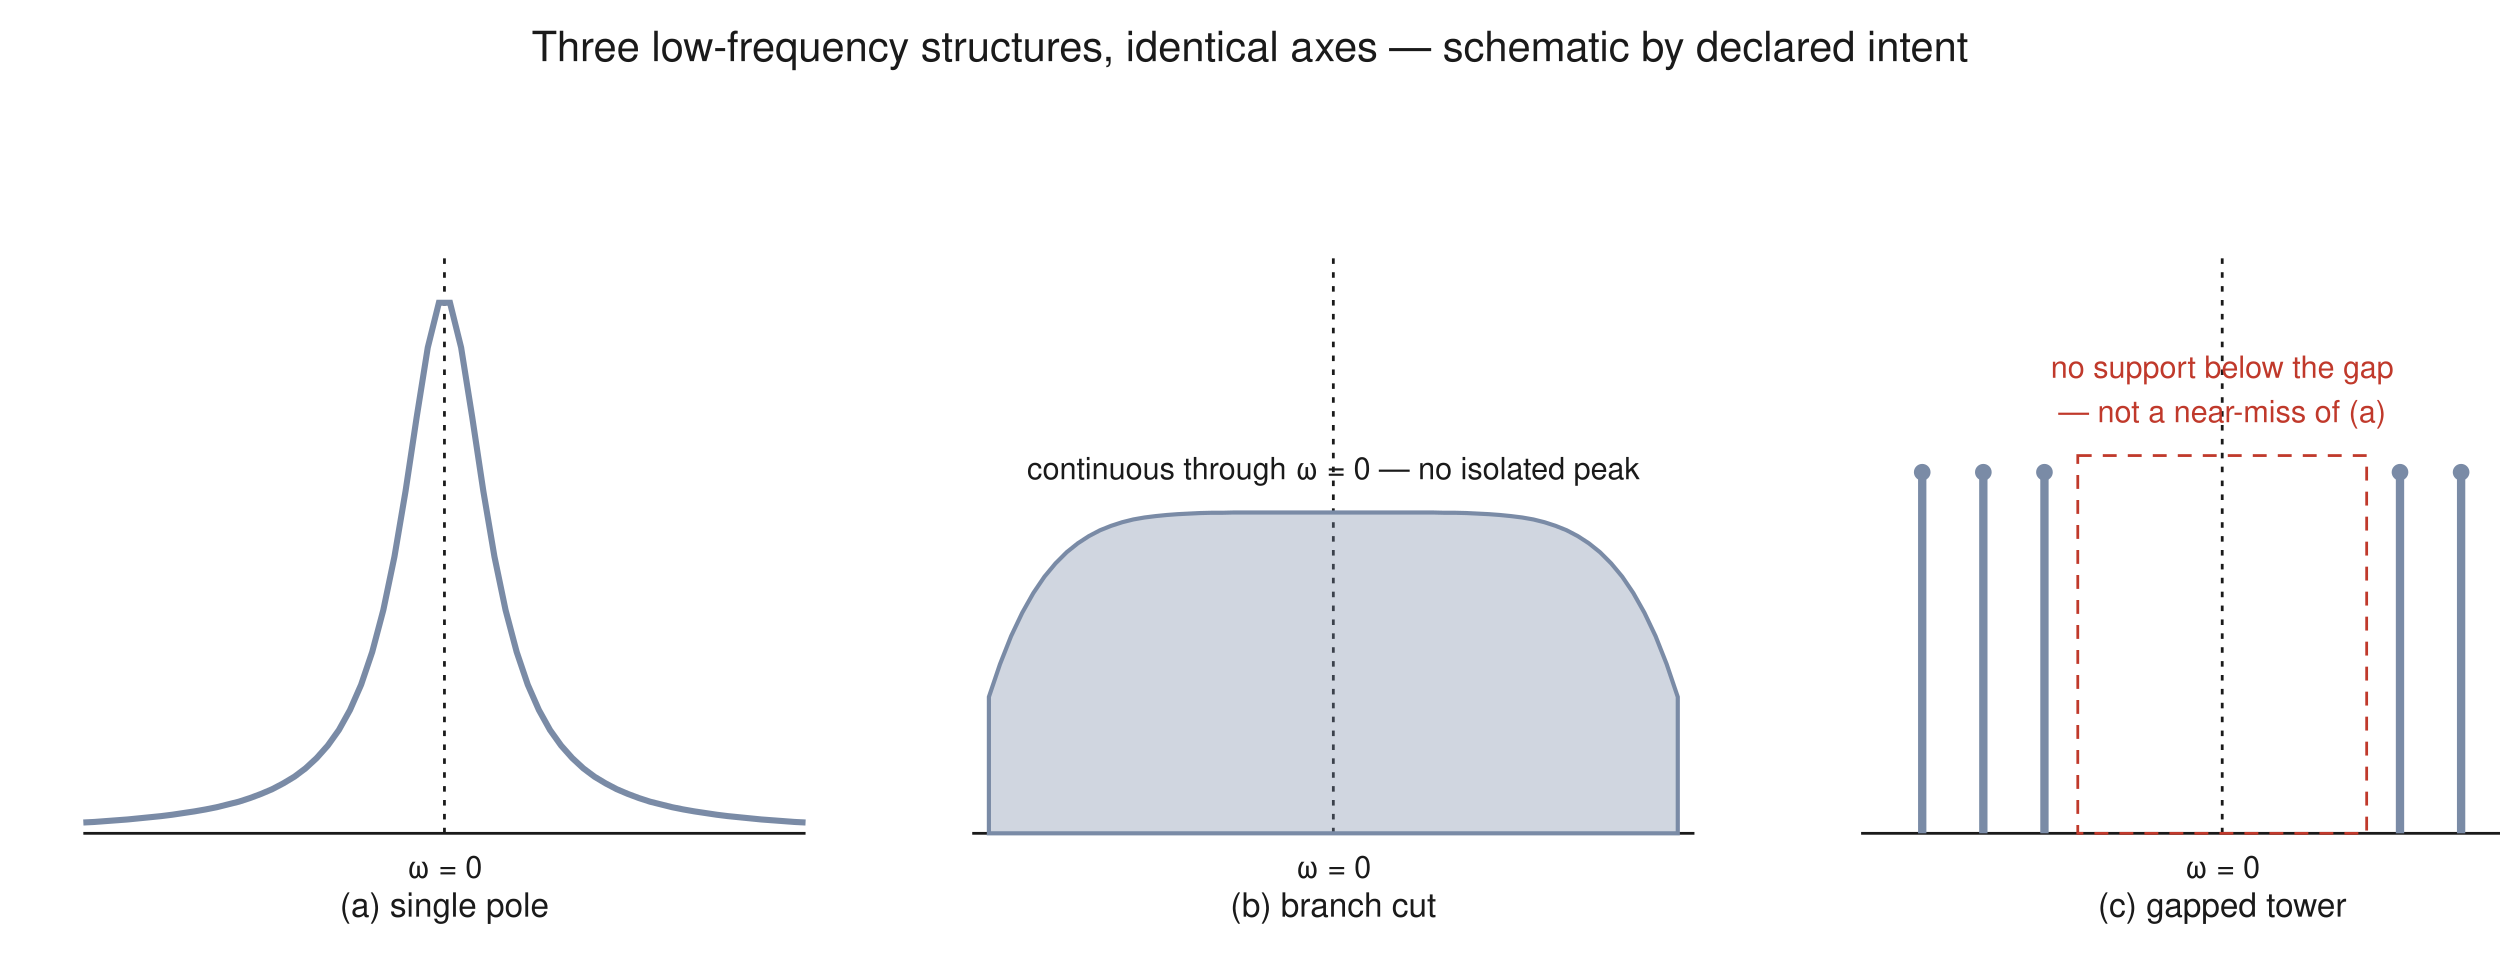
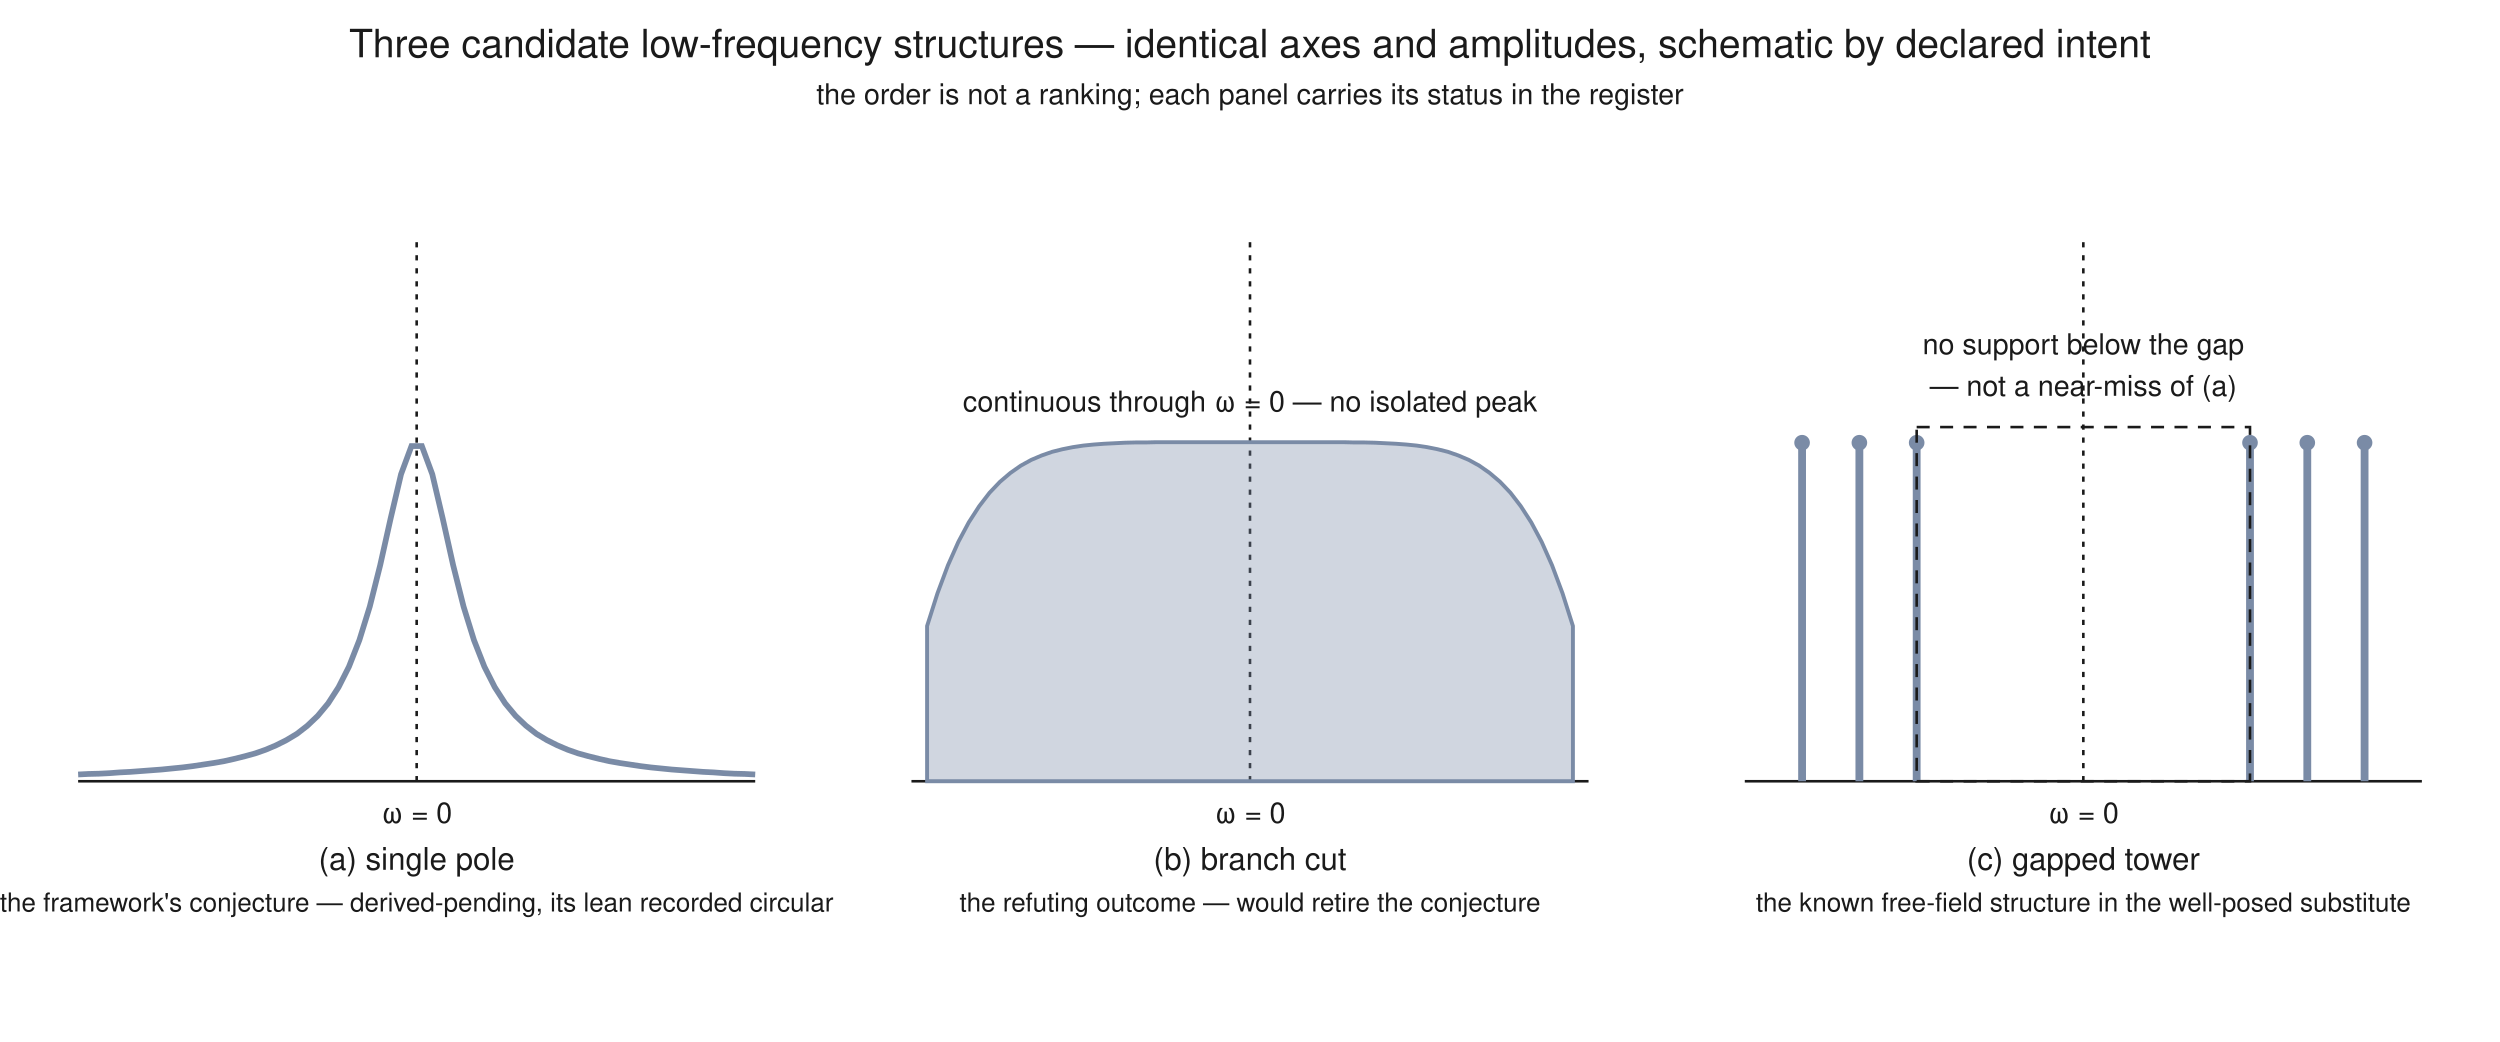
- <svg xmlns="http://www.w3.org/2000/svg" viewBox="0 0 900 350" font-family="Helvetica,Arial,sans-serif">
-   <text x="450" y="22" text-anchor="middle" font-size="15" fill="#1a1a1a">Three low-frequency structures, identical axes — schematic by declared intent</text>
+ <svg xmlns="http://www.w3.org/2000/svg" viewBox="0 0 960 400" font-family="Helvetica,Arial,sans-serif">
+   <text x="480" y="22" text-anchor="middle" font-size="15" fill="#1a1a1a">Three candidate low-frequency structures — identical axes and amplitudes, schematic by declared intent</text>
+   <text x="480" y="40" text-anchor="middle" font-size="11" fill="#1a1a1a">the order is not a ranking; each panel carries its status in the register</text>
  <line x1="30" y1="300" x2="290" y2="300" stroke="#1a1a1a" />
  <line x1="160" y1="300" x2="160" y2="90" stroke="#1a1a1a" stroke-dasharray="2 3" />
  <text x="160" y="316" text-anchor="middle" font-size="11" fill="#1a1a1a">ω = 0</text>
-   <text x="160" y="330" text-anchor="middle" font-size="12" fill="#1a1a1a">(a) single pole</text>
-   <polyline points="30,296.1 34,295.9 38,295.6 42,295.3 46,295.0 50,294.6 54,294.2 58,293.8 62,293.3 66,292.7 70,292.1 74,291.4 78,290.6 82,289.6 86,288.6 90,287.3 94,285.8 98,284.1 102,282.0 106,279.6 110,276.6 114,272.9 118,268.4 122,262.8 126,255.6 130,246.5 134,234.7 138,219.6 142,200.4 146,176.8 150,150.2 154,125.1 158,109.0 162,109.0 166,125.1 170,150.2 174,176.8 178,200.4 182,219.6 186,234.7 190,246.5 194,255.6 198,262.8 202,268.4 206,272.9 210,276.6 214,279.6 218,282.0 222,284.1 226,285.8 230,287.3 234,288.6 238,289.6 242,290.6 246,291.4 250,292.1 254,292.7 258,293.3 262,293.8 266,294.2 270,294.6 274,295.0 278,295.3 282,295.6 286,295.9 290,296.1" fill="none" stroke="#7a8ba6" stroke-width="2.2" />
+   <text x="160" y="334" text-anchor="middle" font-size="12" fill="#1a1a1a">(a) single pole</text>
+   <text x="160" y="350" text-anchor="middle" font-size="10" fill="#1a1a1a">the framework's conjecture — derived-pending, its lean recorded circular</text>
+   <polyline points="30,297.4 34,297.2 38,297.1 42,296.9 46,296.6 50,296.4 54,296.1 58,295.8 62,295.5 66,295.1 70,294.7 74,294.2 78,293.6 82,293.0 86,292.3 90,291.4 94,290.4 98,289.3 102,287.9 106,286.2 110,284.2 114,281.8 118,278.7 122,274.9 126,270.1 130,263.9 134,256.0 138,245.8 142,232.9 146,217.0 150,199.1 154,182.1 158,171.3 162,171.3 166,182.1 170,199.1 174,217.0 178,232.9 182,245.8 186,256.0 190,263.9 194,270.1 198,274.9 202,278.7 206,281.8 210,284.2 214,286.2 218,287.9 222,289.3 226,290.4 230,291.4 234,292.3 238,293.0 242,293.6 246,294.2 250,294.7 254,295.1 258,295.5 262,295.8 266,296.1 270,296.4 274,296.6 278,296.9 282,297.1 286,297.2 290,297.4" fill="none" stroke="#7a8ba6" stroke-width="2.2" />
  <line x1="350" y1="300" x2="610" y2="300" stroke="#1a1a1a" />
  <line x1="480" y1="300" x2="480" y2="90" stroke="#1a1a1a" stroke-dasharray="2 3" />
  <text x="480" y="316" text-anchor="middle" font-size="11" fill="#1a1a1a">ω = 0</text>
-   <text x="480" y="330" text-anchor="middle" font-size="12" fill="#1a1a1a">(b) branch cut</text>
-   <polygon points="356,300 356,250.9 360,239.1 364,229.0 368,220.6 372,213.5 376,207.6 380,202.8 384,198.8 388,195.6 392,193.0 396,190.9 400,189.3 404,188.0 408,187.0 412,186.3 416,185.8 420,185.4 424,185.1 428,184.9 432,184.7 436,184.6 440,184.6 444,184.5 448,184.5 452,184.5 456,184.5 460,184.5 464,184.5 468,184.5 472,184.5 476,184.5 480,184.5 484,184.5 488,184.5 492,184.5 496,184.5 500,184.5 504,184.5 508,184.5 512,184.5 516,184.5 520,184.6 524,184.6 528,184.7 532,184.9 536,185.1 540,185.4 544,185.8 548,186.3 552,187.0 556,188.0 560,189.3 564,190.9 568,193.0 572,195.6 576,198.8 580,202.8 584,207.6 588,213.5 592,220.6 596,229.0 600,239.1 604,250.9 604,300" fill="#7a8ba6" fill-opacity="0.35" stroke="#7a8ba6" stroke-width="1.5" />
-   <text x="480" y="172.5" text-anchor="middle" font-size="11" fill="#1a1a1a">continuous through ω = 0 — no isolated peak</text>
+   <text x="480" y="334" text-anchor="middle" font-size="12" fill="#1a1a1a">(b) branch cut</text>
+   <text x="480" y="350" text-anchor="middle" font-size="10" fill="#1a1a1a">the refuting outcome — would retire the conjecture</text>
+   <polygon points="356,300 356,240.4 360,227.8 364,217.1 368,208.1 372,200.6 376,194.4 380,189.2 384,185.0 388,181.6 392,178.8 396,176.6 400,174.9 404,173.5 408,172.5 412,171.7 416,171.1 420,170.7 424,170.4 428,170.2 432,170.0 436,169.9 440,169.9 444,169.8 448,169.8 452,169.8 456,169.8 460,169.8 464,169.8 468,169.8 472,169.8 476,169.8 480,169.8 484,169.8 488,169.8 492,169.8 496,169.8 500,169.8 504,169.8 508,169.8 512,169.8 516,169.8 520,169.9 524,169.9 528,170.0 532,170.2 536,170.4 540,170.7 544,171.1 548,171.7 552,172.5 556,173.5 560,174.9 564,176.6 568,178.8 572,181.6 576,185.0 580,189.2 584,194.4 588,200.6 592,208.1 596,217.1 600,227.8 604,240.4 604,300" fill="#7a8ba6" fill-opacity="0.35" stroke="#7a8ba6" stroke-width="1.5" />
+   <text x="480" y="158" text-anchor="middle" font-size="11" fill="#1a1a1a">continuous through ω = 0 — no isolated peak</text>
  <line x1="670" y1="300" x2="930" y2="300" stroke="#1a1a1a" />
  <line x1="800" y1="300" x2="800" y2="90" stroke="#1a1a1a" stroke-dasharray="2 3" />
  <text x="800" y="316" text-anchor="middle" font-size="11" fill="#1a1a1a">ω = 0</text>
-   <text x="800" y="330" text-anchor="middle" font-size="12" fill="#1a1a1a">(c) gapped tower</text>
+   <text x="800" y="334" text-anchor="middle" font-size="12" fill="#1a1a1a">(c) gapped tower</text>
+   <text x="800" y="350" text-anchor="middle" font-size="10" fill="#1a1a1a">the known free-field structure in the well-posed substitute</text>
  <line x1="736" y1="300" x2="736" y2="170" stroke="#7a8ba6" stroke-width="3" />
  <circle cx="736" cy="170" r="3" fill="#7a8ba6" />
  <line x1="714" y1="300" x2="714" y2="170" stroke="#7a8ba6" stroke-width="3" />
  <circle cx="714" cy="170" r="3" fill="#7a8ba6" />
  <line x1="692" y1="300" x2="692" y2="170" stroke="#7a8ba6" stroke-width="3" />
  <circle cx="692" cy="170" r="3" fill="#7a8ba6" />
  <line x1="864" y1="300" x2="864" y2="170" stroke="#7a8ba6" stroke-width="3" />
  <circle cx="864" cy="170" r="3" fill="#7a8ba6" />
  <line x1="886" y1="300" x2="886" y2="170" stroke="#7a8ba6" stroke-width="3" />
  <circle cx="886" cy="170" r="3" fill="#7a8ba6" />
  <line x1="908" y1="300" x2="908" y2="170" stroke="#7a8ba6" stroke-width="3" />
  <circle cx="908" cy="170" r="3" fill="#7a8ba6" />
-   <rect x="748" y="164" width="104" height="136" fill="none" stroke="#c0392b" stroke-dasharray="5 4" />
-   <text x="800" y="136" text-anchor="middle" font-size="11" fill="#c0392b">no support below the gap</text>
-   <text x="800" y="152" text-anchor="middle" font-size="11" fill="#c0392b">— not a near-miss of (a)</text>
+   <rect x="736" y="164" width="128" height="136" fill="none" stroke="#1a1a1a" stroke-dasharray="5 4" />
+   <text x="800" y="136" text-anchor="middle" font-size="11" fill="#1a1a1a">no support below the gap</text>
+   <text x="800" y="152" text-anchor="middle" font-size="11" fill="#1a1a1a">— not a near-miss of (a)</text>
</svg>
